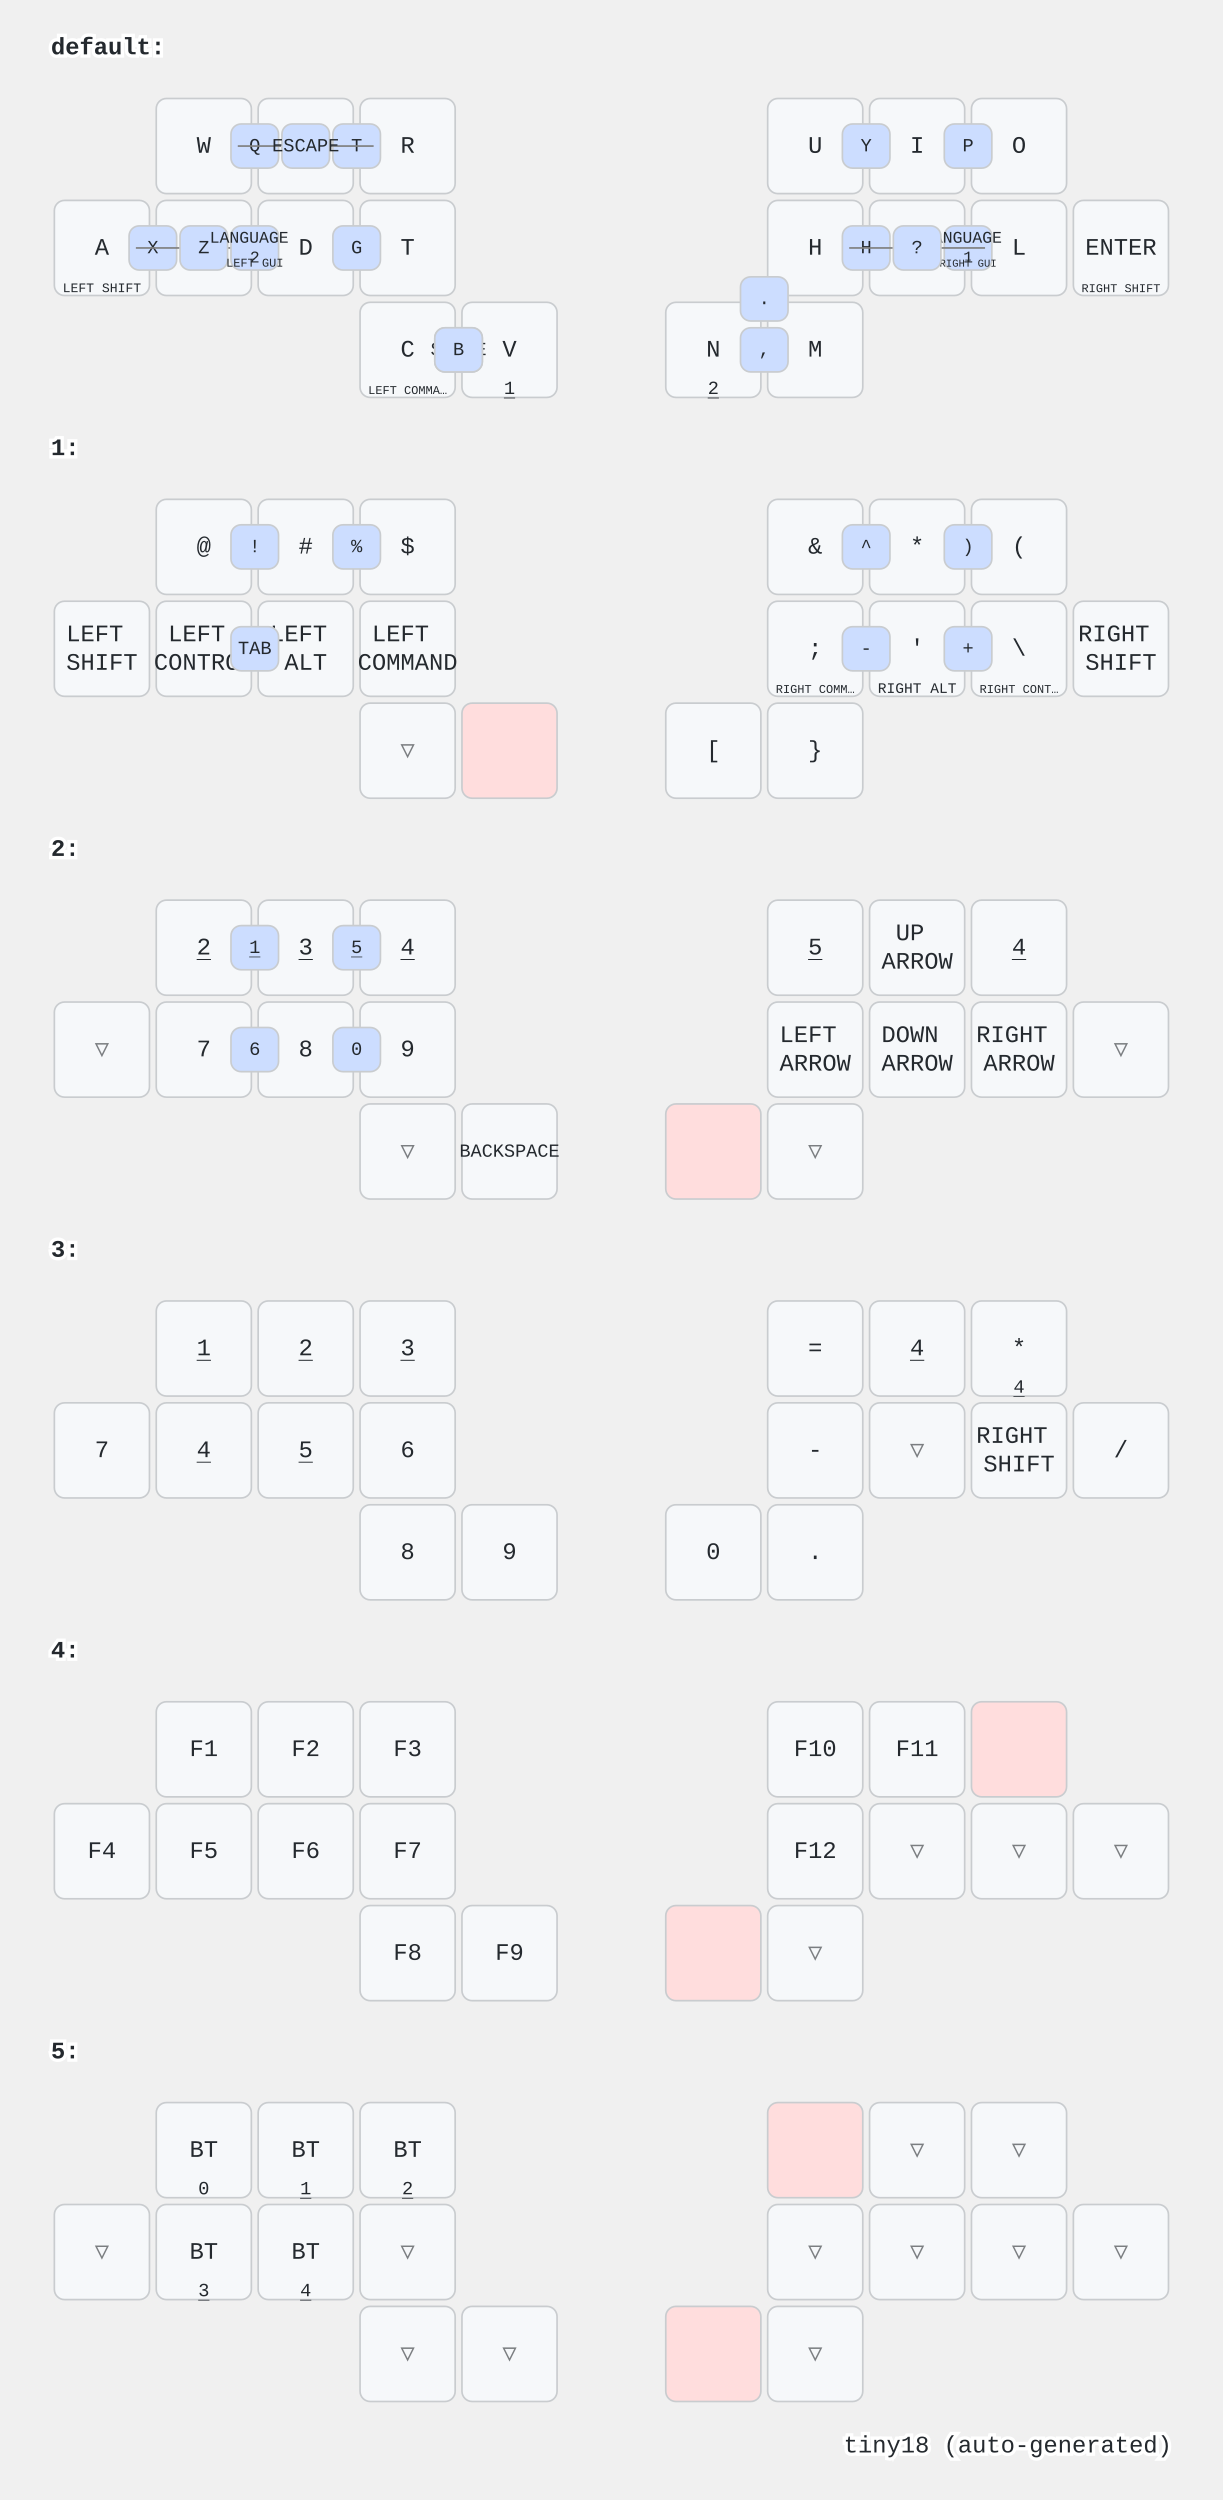
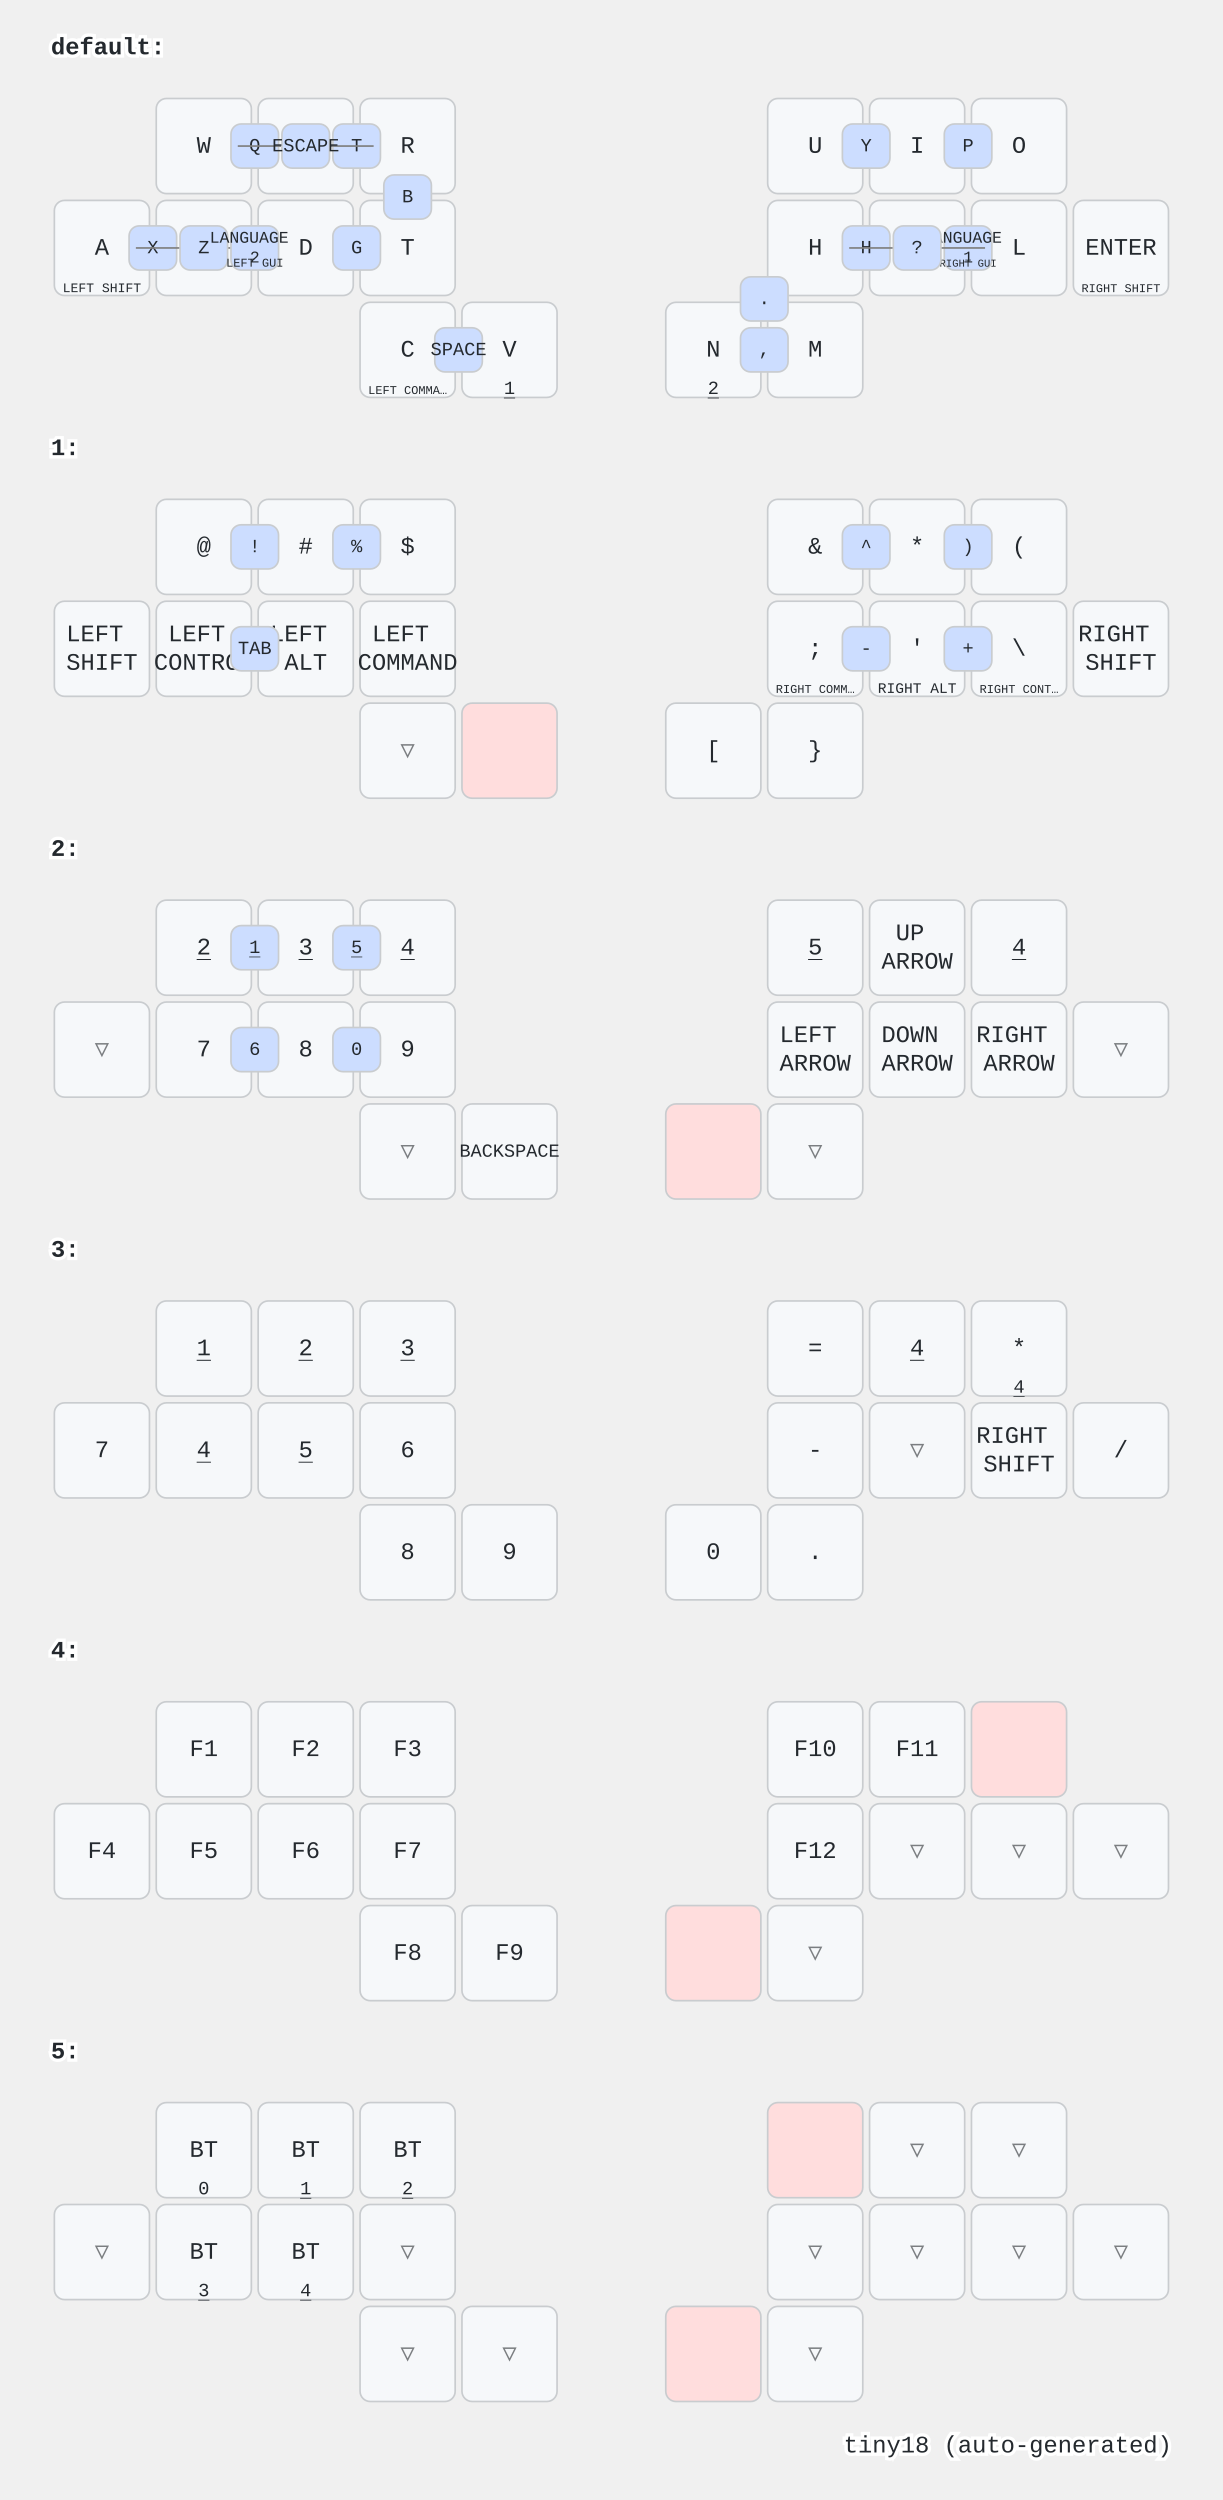
<svg xmlns="http://www.w3.org/2000/svg" width="720" height="1472" viewBox="0 0 720 1472" class="keymap">
  <style>/* inherit to force styles through use tags */
svg path {
    fill: inherit;
}

/* font and background color specifications */
svg.keymap {
    font-family: SFMono-Regular,Consolas,Liberation Mono,Menlo,monospace;
    font-size: 14px;
    font-kerning: normal;
    text-rendering: optimizeLegibility;
    fill: #24292e;
}

/* default key styling */
rect.key {
    fill: #f6f8fa;
}

rect.key, rect.combo {
    stroke: #c9cccf;
    stroke-width: 1;
}

/* default key side styling, only used is draw_key_sides is set */
rect.side {
    filter: brightness(90%);
}

/* color accent for combo boxes */
rect.combo, rect.combo-separate {
    fill: #cdf;
}

/* color accent for held keys */
rect.held, rect.combo.held {
    fill: #fdd;
}

/* color accent for ghost (optional) keys */
rect.ghost, rect.combo.ghost {
    stroke-dasharray: 4, 4;
    stroke-width: 2;
}

text {
    text-anchor: middle;
    dominant-baseline: middle;
}

/* styling for layer labels */
text.label {
    font-weight: bold;
    text-anchor: start;
    stroke: white;
    stroke-width: 4;
    paint-order: stroke;
}

/* styling for optional footer */
text.footer {
    text-anchor: end;
    dominant-baseline: auto;
    stroke: white;
    stroke-width: 4;
    paint-order: stroke;
}

/* styling for combo tap, and key non-tap label text */
text.combo, text.hold, text.shifted, text.left, text.right {
    font-size: 11px;
}

text.hold {
    text-anchor: middle;
    dominant-baseline: auto;
}

text.shifted {
    text-anchor: middle;
    dominant-baseline: hanging;
}

text.left {
    text-anchor: start;
}

text.right {
    text-anchor: end;
}

text.layer-activator {
    text-decoration: underline;
}

/* styling for hold/shifted label text in combo box */
text.combo.hold, text.combo.shifted, text.combo.left, text.combo.right {
    font-size: 8px;
}

/* lighter symbol for transparent keys */
text.trans {
    fill: #7b7e81;
}

/* styling for combo dendrons */
path.combo {
    stroke-width: 1;
    stroke: gray;
    fill: none;
}

/* Start Tabler Icons Cleanup */
/* cannot use height/width with glyphs */
.icon-tabler &gt; path {
    fill: inherit;
    stroke: inherit;
    stroke-width: 2;
}
/* hide tabler's default box */
.icon-tabler &gt; path[stroke="none"][fill="none"] {
    visibility: hidden;
}
/* End Tabler Icons Cleanup */
</style>
  <g transform="translate(30, 0)" class="layer-default">
    <text x="0" y="28" class="label" id="default">default:</text>
    <g transform="translate(0, 56)">
      <g transform="translate(90, 30)" class="key keypos-0">
        <rect rx="6" ry="6" x="-28" y="-28" width="56" height="56" class="key" />
        <text x="0" y="0" class="key tap">W</text>
      </g>
      <g transform="translate(150, 30)" class="key keypos-1">
        <rect rx="6" ry="6" x="-28" y="-28" width="56" height="56" class="key" />
        <text x="0" y="0" class="key tap">E</text>
      </g>
      <g transform="translate(210, 30)" class="key keypos-2">
        <rect rx="6" ry="6" x="-28" y="-28" width="56" height="56" class="key" />
        <text x="0" y="0" class="key tap">R</text>
      </g>
      <g transform="translate(450, 30)" class="key keypos-3">
        <rect rx="6" ry="6" x="-28" y="-28" width="56" height="56" class="key" />
        <text x="0" y="0" class="key tap">U</text>
      </g>
      <g transform="translate(510, 30)" class="key keypos-4">
        <rect rx="6" ry="6" x="-28" y="-28" width="56" height="56" class="key" />
        <text x="0" y="0" class="key tap">I</text>
      </g>
      <g transform="translate(570, 30)" class="key keypos-5">
        <rect rx="6" ry="6" x="-28" y="-28" width="56" height="56" class="key" />
        <text x="0" y="0" class="key tap">O</text>
      </g>
      <g transform="translate(30, 90)" class="key keypos-6">
        <rect rx="6" ry="6" x="-28" y="-28" width="56" height="56" class="key" />
        <text x="0" y="0" class="key tap">A</text>
        <text x="0" y="26" class="key hold">
          <tspan style="font-size: 70%">LEFT SHIFT</tspan>
        </text>
      </g>
      <g transform="translate(90, 90)" class="key keypos-7">
        <rect rx="6" ry="6" x="-28" y="-28" width="56" height="56" class="key" />
        <text x="0" y="0" class="key tap">S</text>
      </g>
      <g transform="translate(150, 90)" class="key keypos-8">
        <rect rx="6" ry="6" x="-28" y="-28" width="56" height="56" class="key" />
        <text x="0" y="0" class="key tap">D</text>
      </g>
      <g transform="translate(210, 90)" class="key keypos-9">
        <rect rx="6" ry="6" x="-28" y="-28" width="56" height="56" class="key" />
        <text x="0" y="0" class="key tap">T</text>
      </g>
      <g transform="translate(450, 90)" class="key keypos-10">
        <rect rx="6" ry="6" x="-28" y="-28" width="56" height="56" class="key" />
        <text x="0" y="0" class="key tap">H</text>
      </g>
      <g transform="translate(510, 90)" class="key keypos-11">
        <rect rx="6" ry="6" x="-28" y="-28" width="56" height="56" class="key" />
        <text x="0" y="0" class="key tap">K</text>
      </g>
      <g transform="translate(570, 90)" class="key keypos-12">
        <rect rx="6" ry="6" x="-28" y="-28" width="56" height="56" class="key" />
        <text x="0" y="0" class="key tap">L</text>
      </g>
      <g transform="translate(630, 90)" class="key keypos-13">
        <rect rx="6" ry="6" x="-28" y="-28" width="56" height="56" class="key" />
        <text x="0" y="0" class="key tap">ENTER</text>
        <text x="0" y="26" class="key hold">
          <tspan style="font-size: 64%">RIGHT SHIFT</tspan>
        </text>
      </g>
      <g transform="translate(210, 150)" class="key keypos-14">
        <rect rx="6" ry="6" x="-28" y="-28" width="56" height="56" class="key" />
        <text x="0" y="0" class="key tap">C</text>
        <text x="0" y="26" class="key hold">
          <tspan style="font-size: 64%">LEFT COMMA…</tspan>
        </text>
      </g>
      <g transform="translate(270, 150)" class="key keypos-15">
        <rect rx="6" ry="6" x="-28" y="-28" width="56" height="56" class="key" />
        <text x="0" y="0" class="key tap">V</text>
        <a href="#x_x">
          <text x="0" y="26" class="key hold layer-activator">1</text>
        </a>
      </g>
      <g transform="translate(390, 150)" class="key keypos-16">
        <rect rx="6" ry="6" x="-28" y="-28" width="56" height="56" class="key" />
        <text x="0" y="0" class="key tap">N</text>
        <a href="#x_x">
          <text x="0" y="26" class="key hold layer-activator">2</text>
        </a>
      </g>
      <g transform="translate(450, 150)" class="key keypos-17">
        <rect rx="6" ry="6" x="-28" y="-28" width="56" height="56" class="key" />
        <text x="0" y="0" class="key tap">M</text>
      </g>
      <g class="combo combopos-0">
        <rect rx="6" ry="6" x="106" y="17" width="28" height="26" class="combo" />
        <text x="120" y="30" class="combo tap">Q</text>
      </g>
      <g class="combo combopos-1">
        <rect rx="6" ry="6" x="166" y="17" width="28" height="26" class="combo" />
        <text x="180" y="30" class="combo tap">T</text>
      </g>
      <g class="combo combopos-2">
        <rect rx="6" ry="6" x="466" y="17" width="28" height="26" class="combo" />
        <text x="480" y="30" class="combo tap">Y</text>
      </g>
      <g class="combo combopos-3">
        <rect rx="6" ry="6" x="526" y="17" width="28" height="26" class="combo" />
        <text x="540" y="30" class="combo tap">P</text>
      </g>
      <g class="combo combopos-4">
        <rect rx="6" ry="6" x="166" y="77" width="28" height="26" class="combo" />
        <text x="180" y="90" class="combo tap">G</text>
      </g>
      <g class="combo combopos-5">
        <rect rx="6" ry="6" x="466" y="77" width="28" height="26" class="combo" />
        <text x="480" y="90" class="combo tap">H</text>
      </g>
      <g class="combo combopos-6">
        <rect rx="6" ry="6" x="46" y="77" width="28" height="26" class="combo" />
        <text x="60" y="90" class="combo tap">X</text>
      </g>
      <g class="combo combopos-7">
        <path d="M90,90 l-40,0" class="combo" />
        <path d="M90,90 l40,0" class="combo" />
        <rect rx="6" ry="6" x="76" y="77" width="28" height="26" class="combo" />
        <text x="90" y="90" class="combo tap">Z</text>
      </g>
      <g class="combo combopos-8">
        <rect rx="6" ry="6" x="226" y="137" width="28" height="26" class="combo" />
        <text x="240" y="150" class="combo tap">SPACE</text>
      </g>
      <g class="combo combopos-9">
-         <rect rx="6" ry="6" x="226" y="137" width="28" height="26" class="combo" />
-         <text x="240" y="150" class="combo tap">B</text>
+         <rect rx="6" ry="6" x="196" y="47" width="28" height="26" class="combo" />
+         <text x="210" y="60" class="combo tap">B</text>
      </g>
      <g class="combo combopos-10">
        <rect rx="6" ry="6" x="106" y="77" width="28" height="26" class="combo" />
        <text x="120" y="90" class="combo tap">
          <tspan x="120" dy="-0.6em" style="font-size: 88%">LANGUAGE</tspan>
          <tspan x="120" dy="1.2em" style="font-size: 88%">2</tspan>
        </text>
        <text x="120" y="101" class="combo hold">
          <tspan style="font-size: 88%">LEFT GUI</tspan>
        </text>
      </g>
      <g class="combo combopos-11">
        <rect rx="6" ry="6" x="526" y="77" width="28" height="26" class="combo" />
        <text x="540" y="90" class="combo tap">
          <tspan x="540" dy="-0.6em" style="font-size: 88%">LANGUAGE</tspan>
          <tspan x="540" dy="1.2em" style="font-size: 88%">1</tspan>
        </text>
        <text x="540" y="101" class="combo hold">
          <tspan style="font-size: 78%">RIGHT GUI</tspan>
        </text>
      </g>
      <g class="combo combopos-12">
        <path d="M150,30 l-40,0" class="combo" />
        <path d="M150,30 l40,0" class="combo" />
        <rect rx="6" ry="6" x="136" y="17" width="28" height="26" class="combo" />
        <text x="150" y="30" class="combo tap">ESCAPE</text>
      </g>
      <g class="combo combopos-13">
        <rect rx="6" ry="6" x="406" y="137" width="28" height="26" class="combo" />
        <text x="420" y="150" class="combo tap">,</text>
      </g>
      <g class="combo combopos-14">
        <rect rx="6" ry="6" x="406" y="107" width="28" height="26" class="combo" />
        <text x="420" y="120" class="combo tap">.</text>
      </g>
      <g class="combo combopos-15">
        <path d="M510,90 l-40,0" class="combo" />
        <path d="M510,90 l40,0" class="combo" />
        <rect rx="6" ry="6" x="496" y="77" width="28" height="26" class="combo" />
        <text x="510" y="90" class="combo tap">?</text>
      </g>
    </g>
  </g>
  <g transform="translate(30, 236)" class="layer-1">
    <text x="0" y="28" class="label" id="x_x">1:</text>
    <g transform="translate(0, 56)">
      <g transform="translate(90, 30)" class="key keypos-0">
        <rect rx="6" ry="6" x="-28" y="-28" width="56" height="56" class="key" />
        <text x="0" y="0" class="key tap">@</text>
      </g>
      <g transform="translate(150, 30)" class="key keypos-1">
        <rect rx="6" ry="6" x="-28" y="-28" width="56" height="56" class="key" />
        <text x="0" y="0" class="key tap">#</text>
      </g>
      <g transform="translate(210, 30)" class="key keypos-2">
        <rect rx="6" ry="6" x="-28" y="-28" width="56" height="56" class="key" />
        <text x="0" y="0" class="key tap">$</text>
      </g>
      <g transform="translate(450, 30)" class="key keypos-3">
        <rect rx="6" ry="6" x="-28" y="-28" width="56" height="56" class="key" />
        <text x="0" y="0" class="key tap">&amp;</text>
      </g>
      <g transform="translate(510, 30)" class="key keypos-4">
        <rect rx="6" ry="6" x="-28" y="-28" width="56" height="56" class="key" />
        <text x="0" y="0" class="key tap">*</text>
      </g>
      <g transform="translate(570, 30)" class="key keypos-5">
        <rect rx="6" ry="6" x="-28" y="-28" width="56" height="56" class="key" />
        <text x="0" y="0" class="key tap">(</text>
      </g>
      <g transform="translate(30, 90)" class="key keypos-6">
        <rect rx="6" ry="6" x="-28" y="-28" width="56" height="56" class="key" />
        <text x="0" y="0" class="key tap">
          <tspan x="0" dy="-0.6em">LEFT</tspan>
          <tspan x="0" dy="1.2em">SHIFT</tspan>
        </text>
      </g>
      <g transform="translate(90, 90)" class="key keypos-7">
        <rect rx="6" ry="6" x="-28" y="-28" width="56" height="56" class="key" />
        <text x="0" y="0" class="key tap">
          <tspan x="0" dy="-0.6em">LEFT</tspan>
          <tspan x="0" dy="1.2em">CONTROL</tspan>
        </text>
      </g>
      <g transform="translate(150, 90)" class="key keypos-8">
        <rect rx="6" ry="6" x="-28" y="-28" width="56" height="56" class="key" />
        <text x="0" y="0" class="key tap">
          <tspan x="0" dy="-0.6em">LEFT</tspan>
          <tspan x="0" dy="1.2em">ALT</tspan>
        </text>
      </g>
      <g transform="translate(210, 90)" class="key keypos-9">
        <rect rx="6" ry="6" x="-28" y="-28" width="56" height="56" class="key" />
        <text x="0" y="0" class="key tap">
          <tspan x="0" dy="-0.6em">LEFT</tspan>
          <tspan x="0" dy="1.2em">COMMAND</tspan>
        </text>
      </g>
      <g transform="translate(450, 90)" class="key keypos-10">
        <rect rx="6" ry="6" x="-28" y="-28" width="56" height="56" class="key" />
        <text x="0" y="0" class="key tap">;</text>
        <text x="0" y="26" class="key hold">
          <tspan style="font-size: 64%">RIGHT COMM…</tspan>
        </text>
      </g>
      <g transform="translate(510, 90)" class="key keypos-11">
        <rect rx="6" ry="6" x="-28" y="-28" width="56" height="56" class="key" />
        <text x="0" y="0" class="key tap">'</text>
        <text x="0" y="26" class="key hold">
          <tspan style="font-size: 78%">RIGHT ALT</tspan>
        </text>
      </g>
      <g transform="translate(570, 90)" class="key keypos-12">
        <rect rx="6" ry="6" x="-28" y="-28" width="56" height="56" class="key" />
        <text x="0" y="0" class="key tap">\</text>
        <text x="0" y="26" class="key hold">
          <tspan style="font-size: 64%">RIGHT CONT…</tspan>
        </text>
      </g>
      <g transform="translate(630, 90)" class="key keypos-13">
        <rect rx="6" ry="6" x="-28" y="-28" width="56" height="56" class="key" />
        <text x="0" y="0" class="key tap">
          <tspan x="0" dy="-0.6em">RIGHT</tspan>
          <tspan x="0" dy="1.2em">SHIFT</tspan>
        </text>
      </g>
      <g transform="translate(210, 150)" class="key trans keypos-14">
        <rect rx="6" ry="6" x="-28" y="-28" width="56" height="56" class="key trans" />
        <text x="0" y="0" class="key trans tap">▽</text>
      </g>
      <g transform="translate(270, 150)" class="key held keypos-15">
        <rect rx="6" ry="6" x="-28" y="-28" width="56" height="56" class="key held" />
      </g>
      <g transform="translate(390, 150)" class="key keypos-16">
        <rect rx="6" ry="6" x="-28" y="-28" width="56" height="56" class="key" />
        <text x="0" y="0" class="key tap">[</text>
      </g>
      <g transform="translate(450, 150)" class="key keypos-17">
        <rect rx="6" ry="6" x="-28" y="-28" width="56" height="56" class="key" />
        <text x="0" y="0" class="key tap">}</text>
      </g>
      <g class="combo combopos-0">
        <rect rx="6" ry="6" x="106" y="17" width="28" height="26" class="combo" />
        <text x="120" y="30" class="combo tap">!</text>
      </g>
      <g class="combo combopos-1">
        <rect rx="6" ry="6" x="166" y="17" width="28" height="26" class="combo" />
        <text x="180" y="30" class="combo tap">%</text>
      </g>
      <g class="combo combopos-2">
        <rect rx="6" ry="6" x="466" y="17" width="28" height="26" class="combo" />
        <text x="480" y="30" class="combo tap">^</text>
      </g>
      <g class="combo combopos-3">
        <rect rx="6" ry="6" x="526" y="17" width="28" height="26" class="combo" />
        <text x="540" y="30" class="combo tap">)</text>
      </g>
      <g class="combo combopos-4">
        <rect rx="6" ry="6" x="106" y="77" width="28" height="26" class="combo" />
        <text x="120" y="90" class="combo tap">TAB</text>
      </g>
      <g class="combo combopos-5">
        <rect rx="6" ry="6" x="466" y="77" width="28" height="26" class="combo" />
        <text x="480" y="90" class="combo tap">-</text>
      </g>
      <g class="combo combopos-6">
        <rect rx="6" ry="6" x="526" y="77" width="28" height="26" class="combo" />
        <text x="540" y="90" class="combo tap">+</text>
      </g>
    </g>
  </g>
  <g transform="translate(30, 472)" class="layer-2">
    <text x="0" y="28" class="label" id="x_x">2:</text>
    <g transform="translate(0, 56)">
      <g transform="translate(90, 30)" class="key keypos-0">
        <rect rx="6" ry="6" x="-28" y="-28" width="56" height="56" class="key" />
        <a href="#x_x">
          <text x="0" y="0" class="key tap layer-activator">2</text>
        </a>
      </g>
      <g transform="translate(150, 30)" class="key keypos-1">
        <rect rx="6" ry="6" x="-28" y="-28" width="56" height="56" class="key" />
        <a href="#x_x">
          <text x="0" y="0" class="key tap layer-activator">3</text>
        </a>
      </g>
      <g transform="translate(210, 30)" class="key keypos-2">
        <rect rx="6" ry="6" x="-28" y="-28" width="56" height="56" class="key" />
        <a href="#x_x">
          <text x="0" y="0" class="key tap layer-activator">4</text>
        </a>
      </g>
      <g transform="translate(450, 30)" class="key keypos-3">
        <rect rx="6" ry="6" x="-28" y="-28" width="56" height="56" class="key" />
        <a href="#x_x">
          <text x="0" y="0" class="key tap layer-activator">5</text>
        </a>
      </g>
      <g transform="translate(510, 30)" class="key keypos-4">
        <rect rx="6" ry="6" x="-28" y="-28" width="56" height="56" class="key" />
        <text x="0" y="0" class="key tap">
          <tspan x="0" dy="-0.6em">UP</tspan>
          <tspan x="0" dy="1.2em">ARROW</tspan>
        </text>
      </g>
      <g transform="translate(570, 30)" class="key keypos-5">
        <rect rx="6" ry="6" x="-28" y="-28" width="56" height="56" class="key" />
        <a href="#x_x">
          <text x="0" y="0" class="key tap layer-activator">4</text>
        </a>
      </g>
      <g transform="translate(30, 90)" class="key trans keypos-6">
        <rect rx="6" ry="6" x="-28" y="-28" width="56" height="56" class="key trans" />
        <text x="0" y="0" class="key trans tap">▽</text>
      </g>
      <g transform="translate(90, 90)" class="key keypos-7">
        <rect rx="6" ry="6" x="-28" y="-28" width="56" height="56" class="key" />
        <text x="0" y="0" class="key tap">7</text>
      </g>
      <g transform="translate(150, 90)" class="key keypos-8">
        <rect rx="6" ry="6" x="-28" y="-28" width="56" height="56" class="key" />
        <text x="0" y="0" class="key tap">8</text>
      </g>
      <g transform="translate(210, 90)" class="key keypos-9">
        <rect rx="6" ry="6" x="-28" y="-28" width="56" height="56" class="key" />
        <text x="0" y="0" class="key tap">9</text>
      </g>
      <g transform="translate(450, 90)" class="key keypos-10">
        <rect rx="6" ry="6" x="-28" y="-28" width="56" height="56" class="key" />
        <text x="0" y="0" class="key tap">
          <tspan x="0" dy="-0.6em">LEFT</tspan>
          <tspan x="0" dy="1.2em">ARROW</tspan>
        </text>
      </g>
      <g transform="translate(510, 90)" class="key keypos-11">
        <rect rx="6" ry="6" x="-28" y="-28" width="56" height="56" class="key" />
        <text x="0" y="0" class="key tap">
          <tspan x="0" dy="-0.6em">DOWN</tspan>
          <tspan x="0" dy="1.2em">ARROW</tspan>
        </text>
      </g>
      <g transform="translate(570, 90)" class="key keypos-12">
        <rect rx="6" ry="6" x="-28" y="-28" width="56" height="56" class="key" />
        <text x="0" y="0" class="key tap">
          <tspan x="0" dy="-0.6em">RIGHT</tspan>
          <tspan x="0" dy="1.2em">ARROW</tspan>
        </text>
      </g>
      <g transform="translate(630, 90)" class="key trans keypos-13">
        <rect rx="6" ry="6" x="-28" y="-28" width="56" height="56" class="key trans" />
        <text x="0" y="0" class="key trans tap">▽</text>
      </g>
      <g transform="translate(210, 150)" class="key trans keypos-14">
        <rect rx="6" ry="6" x="-28" y="-28" width="56" height="56" class="key trans" />
        <text x="0" y="0" class="key trans tap">▽</text>
      </g>
      <g transform="translate(270, 150)" class="key keypos-15">
        <rect rx="6" ry="6" x="-28" y="-28" width="56" height="56" class="key" />
        <text x="0" y="0" class="key tap">
          <tspan style="font-size: 78%">BACKSPACE</tspan>
        </text>
      </g>
      <g transform="translate(390, 150)" class="key held keypos-16">
        <rect rx="6" ry="6" x="-28" y="-28" width="56" height="56" class="key held" />
      </g>
      <g transform="translate(450, 150)" class="key trans keypos-17">
        <rect rx="6" ry="6" x="-28" y="-28" width="56" height="56" class="key trans" />
        <text x="0" y="0" class="key trans tap">▽</text>
      </g>
      <g class="combo combopos-0">
        <rect rx="6" ry="6" x="106" y="17" width="28" height="26" class="combo" />
        <a href="#x_x">
          <text x="120" y="30" class="combo tap layer-activator">1</text>
        </a>
      </g>
      <g class="combo combopos-1">
        <rect rx="6" ry="6" x="166" y="17" width="28" height="26" class="combo" />
        <a href="#x_x">
          <text x="180" y="30" class="combo tap layer-activator">5</text>
        </a>
      </g>
      <g class="combo combopos-2">
        <rect rx="6" ry="6" x="106" y="77" width="28" height="26" class="combo" />
        <text x="120" y="90" class="combo tap">6</text>
      </g>
      <g class="combo combopos-3">
        <rect rx="6" ry="6" x="166" y="77" width="28" height="26" class="combo" />
        <text x="180" y="90" class="combo tap">0</text>
      </g>
    </g>
  </g>
  <g transform="translate(30, 708)" class="layer-3">
    <text x="0" y="28" class="label" id="x_x">3:</text>
    <g transform="translate(0, 56)">
      <g transform="translate(90, 30)" class="key keypos-0">
        <rect rx="6" ry="6" x="-28" y="-28" width="56" height="56" class="key" />
        <a href="#x_x">
          <text x="0" y="0" class="key tap layer-activator">1</text>
        </a>
      </g>
      <g transform="translate(150, 30)" class="key keypos-1">
        <rect rx="6" ry="6" x="-28" y="-28" width="56" height="56" class="key" />
        <a href="#x_x">
          <text x="0" y="0" class="key tap layer-activator">2</text>
        </a>
      </g>
      <g transform="translate(210, 30)" class="key keypos-2">
        <rect rx="6" ry="6" x="-28" y="-28" width="56" height="56" class="key" />
        <a href="#x_x">
          <text x="0" y="0" class="key tap layer-activator">3</text>
        </a>
      </g>
      <g transform="translate(450, 30)" class="key keypos-3">
        <rect rx="6" ry="6" x="-28" y="-28" width="56" height="56" class="key" />
        <text x="0" y="0" class="key tap">=</text>
      </g>
      <g transform="translate(510, 30)" class="key keypos-4">
        <rect rx="6" ry="6" x="-28" y="-28" width="56" height="56" class="key" />
        <a href="#x_x">
          <text x="0" y="0" class="key tap layer-activator">4</text>
        </a>
      </g>
      <g transform="translate(570, 30)" class="key keypos-5">
        <rect rx="6" ry="6" x="-28" y="-28" width="56" height="56" class="key" />
        <text x="0" y="0" class="key tap">*</text>
        <a href="#x_x">
          <text x="0" y="26" class="key hold layer-activator">4</text>
        </a>
      </g>
      <g transform="translate(30, 90)" class="key keypos-6">
        <rect rx="6" ry="6" x="-28" y="-28" width="56" height="56" class="key" />
        <text x="0" y="0" class="key tap">7</text>
      </g>
      <g transform="translate(90, 90)" class="key keypos-7">
        <rect rx="6" ry="6" x="-28" y="-28" width="56" height="56" class="key" />
        <a href="#x_x">
          <text x="0" y="0" class="key tap layer-activator">4</text>
        </a>
      </g>
      <g transform="translate(150, 90)" class="key keypos-8">
        <rect rx="6" ry="6" x="-28" y="-28" width="56" height="56" class="key" />
        <a href="#x_x">
          <text x="0" y="0" class="key tap layer-activator">5</text>
        </a>
      </g>
      <g transform="translate(210, 90)" class="key keypos-9">
        <rect rx="6" ry="6" x="-28" y="-28" width="56" height="56" class="key" />
        <text x="0" y="0" class="key tap">6</text>
      </g>
      <g transform="translate(450, 90)" class="key keypos-10">
        <rect rx="6" ry="6" x="-28" y="-28" width="56" height="56" class="key" />
        <text x="0" y="0" class="key tap">-</text>
      </g>
      <g transform="translate(510, 90)" class="key trans keypos-11">
        <rect rx="6" ry="6" x="-28" y="-28" width="56" height="56" class="key trans" />
        <text x="0" y="0" class="key trans tap">▽</text>
      </g>
      <g transform="translate(570, 90)" class="key keypos-12">
        <rect rx="6" ry="6" x="-28" y="-28" width="56" height="56" class="key" />
        <text x="0" y="0" class="key tap">
          <tspan x="0" dy="-0.6em">RIGHT</tspan>
          <tspan x="0" dy="1.2em">SHIFT</tspan>
        </text>
      </g>
      <g transform="translate(630, 90)" class="key keypos-13">
        <rect rx="6" ry="6" x="-28" y="-28" width="56" height="56" class="key" />
        <text x="0" y="0" class="key tap">/</text>
      </g>
      <g transform="translate(210, 150)" class="key keypos-14">
        <rect rx="6" ry="6" x="-28" y="-28" width="56" height="56" class="key" />
        <text x="0" y="0" class="key tap">8</text>
      </g>
      <g transform="translate(270, 150)" class="key keypos-15">
        <rect rx="6" ry="6" x="-28" y="-28" width="56" height="56" class="key" />
        <text x="0" y="0" class="key tap">9</text>
      </g>
      <g transform="translate(390, 150)" class="key keypos-16">
        <rect rx="6" ry="6" x="-28" y="-28" width="56" height="56" class="key" />
        <text x="0" y="0" class="key tap">0</text>
      </g>
      <g transform="translate(450, 150)" class="key keypos-17">
        <rect rx="6" ry="6" x="-28" y="-28" width="56" height="56" class="key" />
        <text x="0" y="0" class="key tap">.</text>
      </g>
    </g>
  </g>
  <g transform="translate(30, 944)" class="layer-4">
    <text x="0" y="28" class="label" id="x_x">4:</text>
    <g transform="translate(0, 56)">
      <g transform="translate(90, 30)" class="key keypos-0">
        <rect rx="6" ry="6" x="-28" y="-28" width="56" height="56" class="key" />
        <text x="0" y="0" class="key tap">F1</text>
      </g>
      <g transform="translate(150, 30)" class="key keypos-1">
        <rect rx="6" ry="6" x="-28" y="-28" width="56" height="56" class="key" />
        <text x="0" y="0" class="key tap">F2</text>
      </g>
      <g transform="translate(210, 30)" class="key keypos-2">
        <rect rx="6" ry="6" x="-28" y="-28" width="56" height="56" class="key" />
        <text x="0" y="0" class="key tap">F3</text>
      </g>
      <g transform="translate(450, 30)" class="key keypos-3">
        <rect rx="6" ry="6" x="-28" y="-28" width="56" height="56" class="key" />
        <text x="0" y="0" class="key tap">F10</text>
      </g>
      <g transform="translate(510, 30)" class="key keypos-4">
        <rect rx="6" ry="6" x="-28" y="-28" width="56" height="56" class="key" />
        <text x="0" y="0" class="key tap">F11</text>
      </g>
      <g transform="translate(570, 30)" class="key held keypos-5">
        <rect rx="6" ry="6" x="-28" y="-28" width="56" height="56" class="key held" />
      </g>
      <g transform="translate(30, 90)" class="key keypos-6">
        <rect rx="6" ry="6" x="-28" y="-28" width="56" height="56" class="key" />
        <text x="0" y="0" class="key tap">F4</text>
      </g>
      <g transform="translate(90, 90)" class="key keypos-7">
        <rect rx="6" ry="6" x="-28" y="-28" width="56" height="56" class="key" />
        <text x="0" y="0" class="key tap">F5</text>
      </g>
      <g transform="translate(150, 90)" class="key keypos-8">
        <rect rx="6" ry="6" x="-28" y="-28" width="56" height="56" class="key" />
        <text x="0" y="0" class="key tap">F6</text>
      </g>
      <g transform="translate(210, 90)" class="key keypos-9">
        <rect rx="6" ry="6" x="-28" y="-28" width="56" height="56" class="key" />
        <text x="0" y="0" class="key tap">F7</text>
      </g>
      <g transform="translate(450, 90)" class="key keypos-10">
        <rect rx="6" ry="6" x="-28" y="-28" width="56" height="56" class="key" />
        <text x="0" y="0" class="key tap">F12</text>
      </g>
      <g transform="translate(510, 90)" class="key trans keypos-11">
        <rect rx="6" ry="6" x="-28" y="-28" width="56" height="56" class="key trans" />
        <text x="0" y="0" class="key trans tap">▽</text>
      </g>
      <g transform="translate(570, 90)" class="key trans keypos-12">
        <rect rx="6" ry="6" x="-28" y="-28" width="56" height="56" class="key trans" />
        <text x="0" y="0" class="key trans tap">▽</text>
      </g>
      <g transform="translate(630, 90)" class="key trans keypos-13">
        <rect rx="6" ry="6" x="-28" y="-28" width="56" height="56" class="key trans" />
        <text x="0" y="0" class="key trans tap">▽</text>
      </g>
      <g transform="translate(210, 150)" class="key keypos-14">
        <rect rx="6" ry="6" x="-28" y="-28" width="56" height="56" class="key" />
        <text x="0" y="0" class="key tap">F8</text>
      </g>
      <g transform="translate(270, 150)" class="key keypos-15">
        <rect rx="6" ry="6" x="-28" y="-28" width="56" height="56" class="key" />
        <text x="0" y="0" class="key tap">F9</text>
      </g>
      <g transform="translate(390, 150)" class="key held keypos-16">
        <rect rx="6" ry="6" x="-28" y="-28" width="56" height="56" class="key held" />
      </g>
      <g transform="translate(450, 150)" class="key trans keypos-17">
        <rect rx="6" ry="6" x="-28" y="-28" width="56" height="56" class="key trans" />
        <text x="0" y="0" class="key trans tap">▽</text>
      </g>
    </g>
  </g>
  <g transform="translate(30, 1180)" class="layer-5">
    <text x="0" y="28" class="label" id="x_x">5:</text>
    <g transform="translate(0, 56)">
      <g transform="translate(90, 30)" class="key keypos-0">
        <rect rx="6" ry="6" x="-28" y="-28" width="56" height="56" class="key" />
        <text x="0" y="0" class="key tap">BT</text>
        <text x="0" y="26" class="key hold">0</text>
      </g>
      <g transform="translate(150, 30)" class="key keypos-1">
        <rect rx="6" ry="6" x="-28" y="-28" width="56" height="56" class="key" />
        <text x="0" y="0" class="key tap">BT</text>
        <a href="#x_x">
          <text x="0" y="26" class="key hold layer-activator">1</text>
        </a>
      </g>
      <g transform="translate(210, 30)" class="key keypos-2">
        <rect rx="6" ry="6" x="-28" y="-28" width="56" height="56" class="key" />
        <text x="0" y="0" class="key tap">BT</text>
        <a href="#x_x">
          <text x="0" y="26" class="key hold layer-activator">2</text>
        </a>
      </g>
      <g transform="translate(450, 30)" class="key held keypos-3">
        <rect rx="6" ry="6" x="-28" y="-28" width="56" height="56" class="key held" />
      </g>
      <g transform="translate(510, 30)" class="key trans keypos-4">
        <rect rx="6" ry="6" x="-28" y="-28" width="56" height="56" class="key trans" />
        <text x="0" y="0" class="key trans tap">▽</text>
      </g>
      <g transform="translate(570, 30)" class="key trans keypos-5">
        <rect rx="6" ry="6" x="-28" y="-28" width="56" height="56" class="key trans" />
        <text x="0" y="0" class="key trans tap">▽</text>
      </g>
      <g transform="translate(30, 90)" class="key trans keypos-6">
        <rect rx="6" ry="6" x="-28" y="-28" width="56" height="56" class="key trans" />
        <text x="0" y="0" class="key trans tap">▽</text>
      </g>
      <g transform="translate(90, 90)" class="key keypos-7">
        <rect rx="6" ry="6" x="-28" y="-28" width="56" height="56" class="key" />
        <text x="0" y="0" class="key tap">BT</text>
        <a href="#x_x">
          <text x="0" y="26" class="key hold layer-activator">3</text>
        </a>
      </g>
      <g transform="translate(150, 90)" class="key keypos-8">
        <rect rx="6" ry="6" x="-28" y="-28" width="56" height="56" class="key" />
        <text x="0" y="0" class="key tap">BT</text>
        <a href="#x_x">
          <text x="0" y="26" class="key hold layer-activator">4</text>
        </a>
      </g>
      <g transform="translate(210, 90)" class="key trans keypos-9">
        <rect rx="6" ry="6" x="-28" y="-28" width="56" height="56" class="key trans" />
        <text x="0" y="0" class="key trans tap">▽</text>
      </g>
      <g transform="translate(450, 90)" class="key trans keypos-10">
        <rect rx="6" ry="6" x="-28" y="-28" width="56" height="56" class="key trans" />
        <text x="0" y="0" class="key trans tap">▽</text>
      </g>
      <g transform="translate(510, 90)" class="key trans keypos-11">
        <rect rx="6" ry="6" x="-28" y="-28" width="56" height="56" class="key trans" />
        <text x="0" y="0" class="key trans tap">▽</text>
      </g>
      <g transform="translate(570, 90)" class="key trans keypos-12">
        <rect rx="6" ry="6" x="-28" y="-28" width="56" height="56" class="key trans" />
        <text x="0" y="0" class="key trans tap">▽</text>
      </g>
      <g transform="translate(630, 90)" class="key trans keypos-13">
        <rect rx="6" ry="6" x="-28" y="-28" width="56" height="56" class="key trans" />
        <text x="0" y="0" class="key trans tap">▽</text>
      </g>
      <g transform="translate(210, 150)" class="key trans keypos-14">
        <rect rx="6" ry="6" x="-28" y="-28" width="56" height="56" class="key trans" />
        <text x="0" y="0" class="key trans tap">▽</text>
      </g>
      <g transform="translate(270, 150)" class="key trans keypos-15">
        <rect rx="6" ry="6" x="-28" y="-28" width="56" height="56" class="key trans" />
        <text x="0" y="0" class="key trans tap">▽</text>
      </g>
      <g transform="translate(390, 150)" class="key held keypos-16">
        <rect rx="6" ry="6" x="-28" y="-28" width="56" height="56" class="key held" />
      </g>
      <g transform="translate(450, 150)" class="key trans keypos-17">
        <rect rx="6" ry="6" x="-28" y="-28" width="56" height="56" class="key trans" />
        <text x="0" y="0" class="key trans tap">▽</text>
      </g>
    </g>
  </g>
  <text x="690.0" y="1444.0" class="footer">tiny18 (auto-generated)</text>
</svg>
